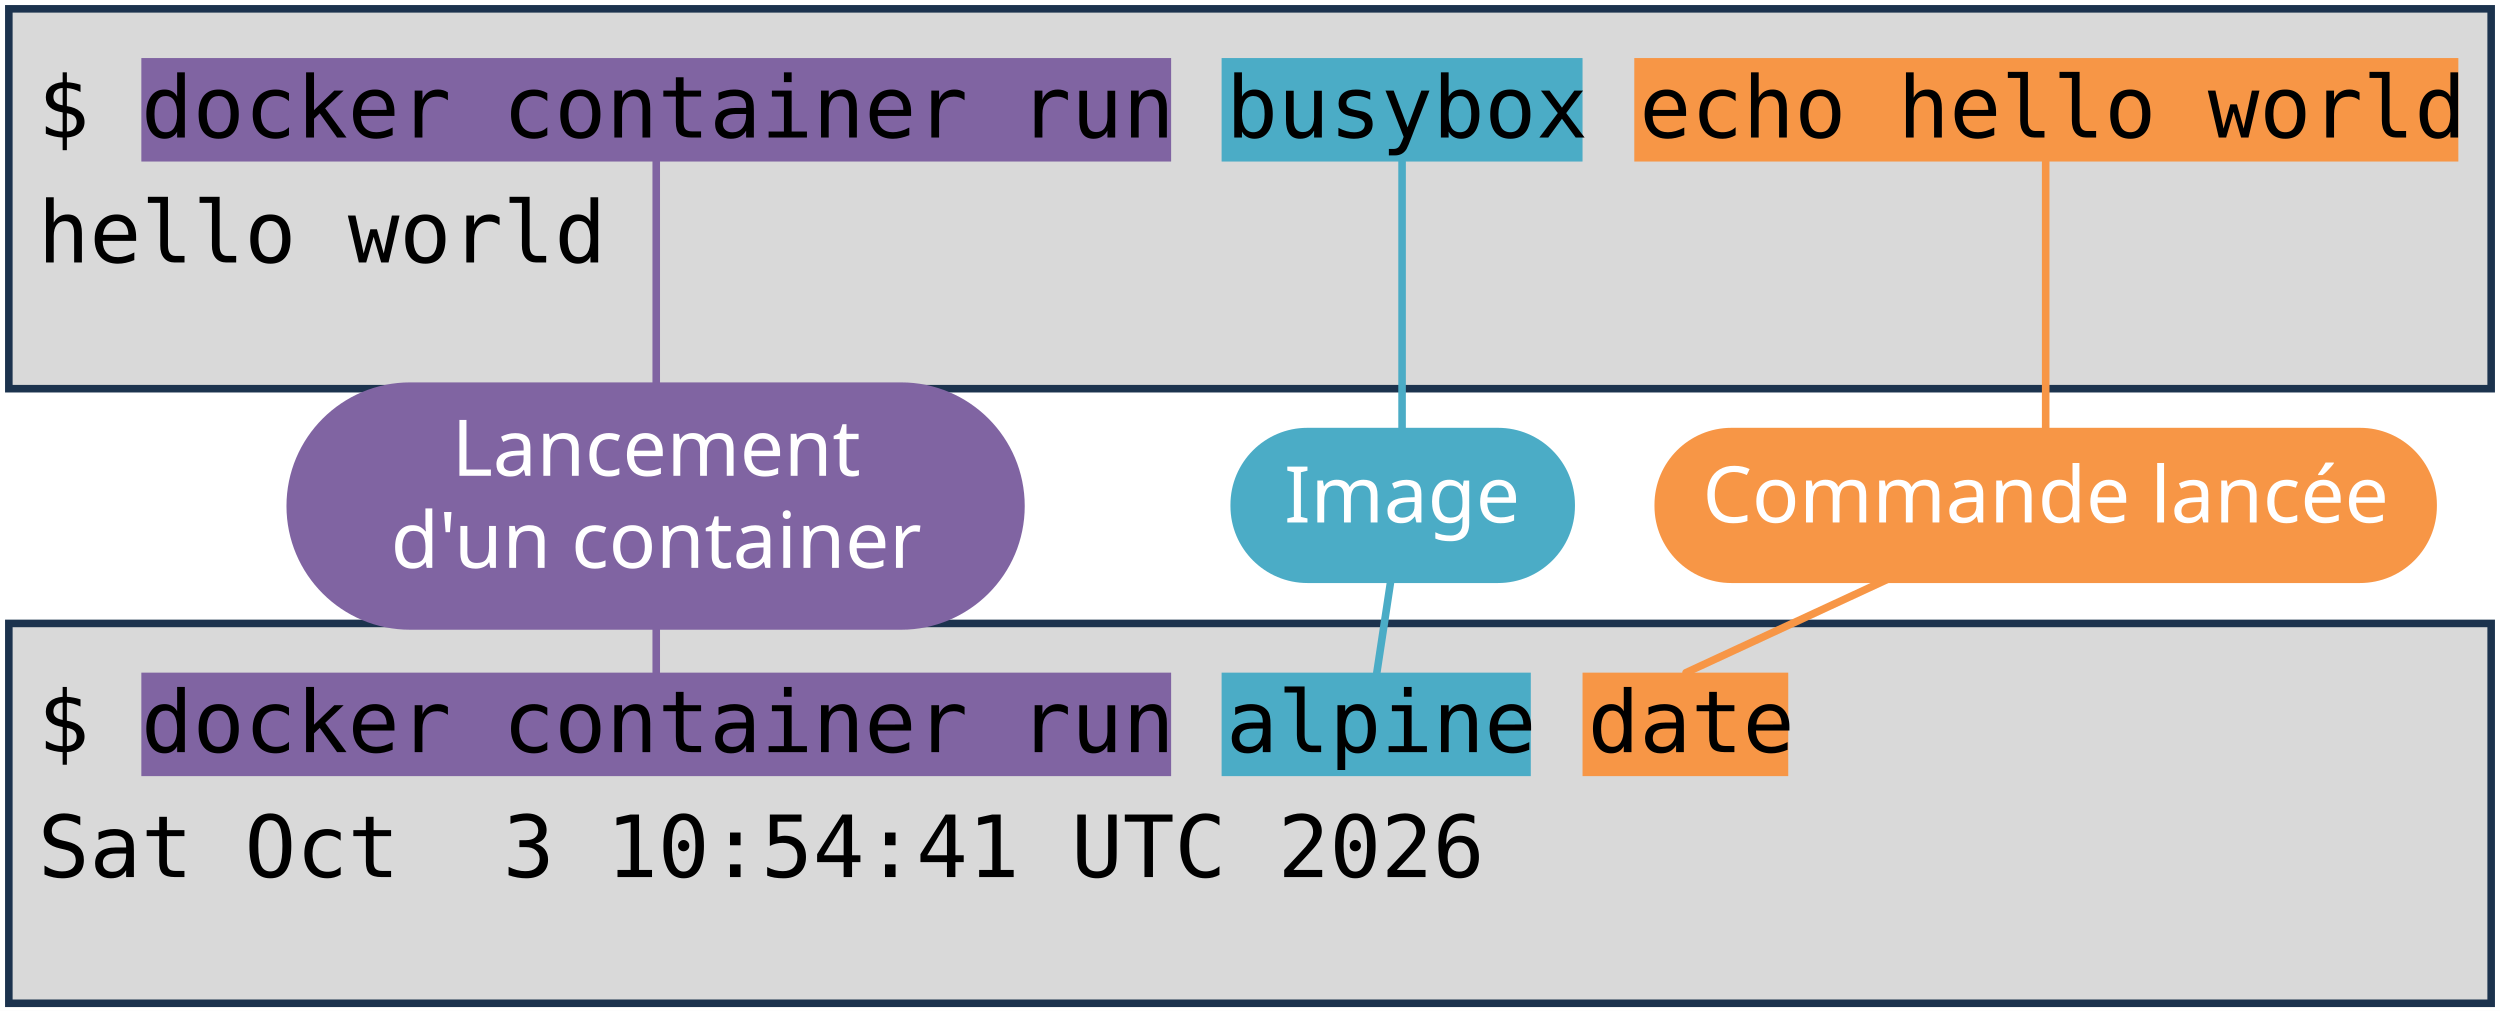
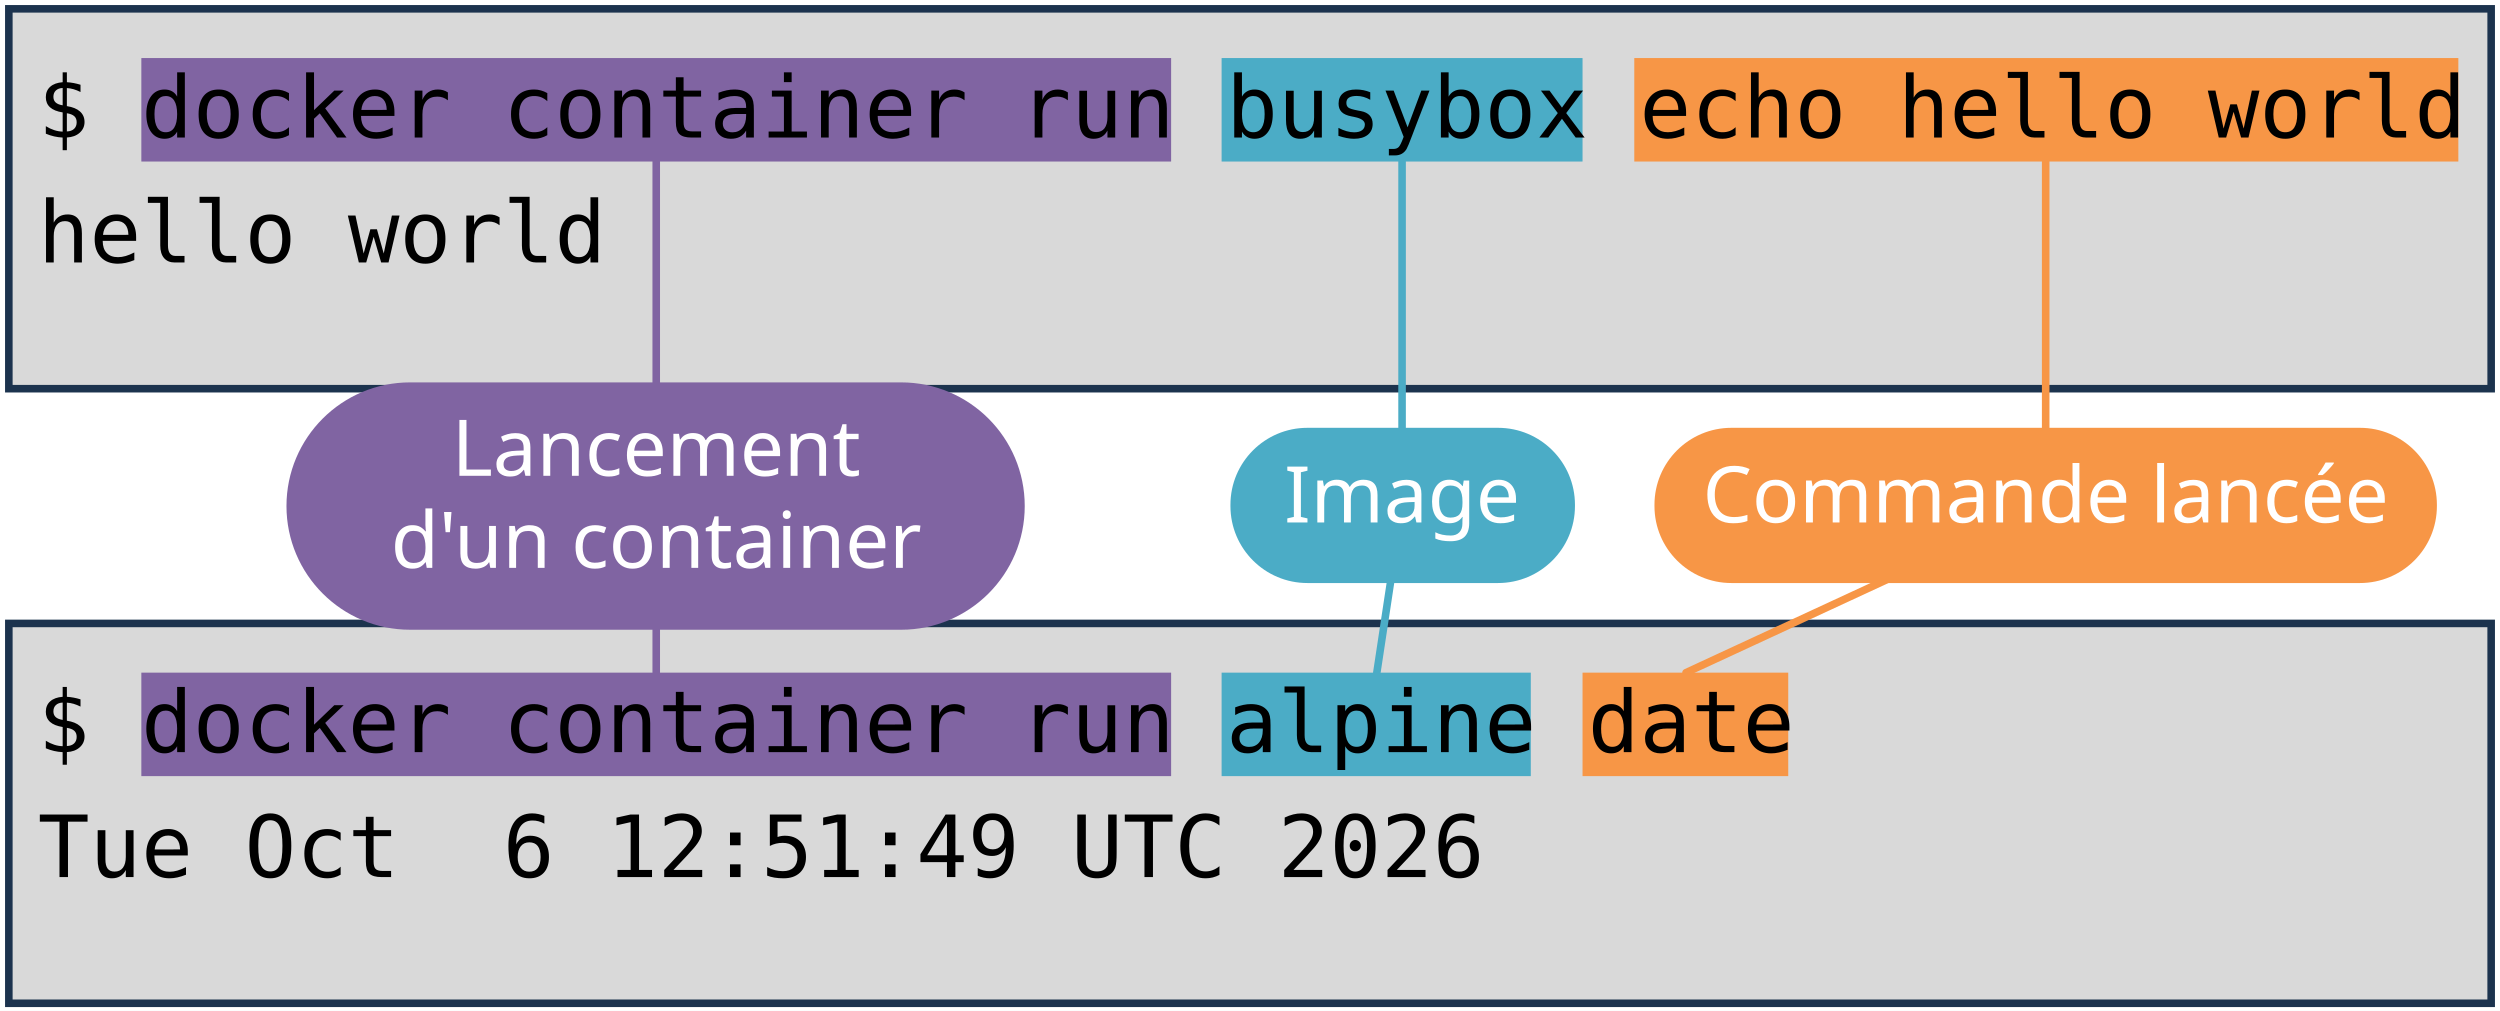
<svg xmlns="http://www.w3.org/2000/svg" viewBox="0 0 1981 801" width="1981" height="801" role="img" aria-label="Deux terminaux : docker container run busybox echo hello world, et docker container run alpine date. Annotations : lancement d'un container, image, commande lancée.">
  <style>
    .code { font-family: "DejaVu Sans Mono", Menlo, Consolas, monospace; font-size: 68px; fill: #000000; }
    .pill { font-family: "Trebuchet MS", "Century Gothic", Verdana, sans-serif; font-size: 62px; text-anchor: middle; }
  </style>
  <rect width="1981" height="801" fill="#FFFFFF" />
  <rect x="7" y="7" width="1967" height="301" fill="#D9D9D9" stroke="#1C334E" stroke-width="6" />
  <rect x="7" y="494" width="1967" height="301" fill="#D9D9D9" stroke="#1C334E" stroke-width="6" />
  <rect x="112" y="46" width="816" height="82" fill="#8064A2" />
  <rect x="112" y="533" width="816" height="82" fill="#8064A2" />
  <rect x="968" y="46" width="286" height="82" fill="#4BACC6" />
  <rect x="968" y="533" width="245" height="82" fill="#4BACC6" />
  <rect x="1295" y="46" width="653" height="82" fill="#F79646" />
  <rect x="1254" y="533" width="163" height="82" fill="#F79646" />
  <text x="30" y="109" class="code" xml:space="preserve">$ docker container run busybox echo hello world</text>
  <text x="30" y="208" class="code" xml:space="preserve">hello world</text>
  <text x="30" y="596" class="code" xml:space="preserve">$ docker container run alpine date</text>
-   <text x="30" y="695" class="code" xml:space="preserve">Sat Oct  3 10:54:41 UTC 2026</text>
+   <text x="30" y="695" class="code" xml:space="preserve">Tue Oct  6 12:51:49 UTC 2026</text>
  <path d="M 520 401 L 520 128" stroke="#8064A2" stroke-width="6" fill="none" stroke-linecap="round" />
  <path d="M 520 401 L 520 533" stroke="#8064A2" stroke-width="6" fill="none" stroke-linecap="round" />
  <rect x="227" y="303" width="585" height="196" rx="98" fill="#8064A2" />
  <text x="520" y="377" class="pill" fill="#FFFFFF">Lancement</text>
  <text x="520" y="450" class="pill" fill="#FFFFFF">d'un container</text>
  <path d="M 1111 401 L 1111 128" stroke="#4BACC6" stroke-width="6" fill="none" stroke-linecap="round" />
  <path d="M 1111 401 L 1091 533" stroke="#4BACC6" stroke-width="6" fill="none" stroke-linecap="round" />
  <rect x="975" y="339" width="273" height="123" rx="61" fill="#4BACC6" />
  <text x="1111" y="414" class="pill" fill="#FFFFFF">Image</text>
  <path d="M 1621 401 L 1621 128" stroke="#F79646" stroke-width="6" fill="none" stroke-linecap="round" />
  <path d="M 1621 401 L 1336 533" stroke="#F79646" stroke-width="6" fill="none" stroke-linecap="round" />
  <rect x="1311" y="339" width="620" height="123" rx="61" fill="#F79646" />
  <text x="1621" y="414" class="pill" fill="#FFFFFF">Commande lancée</text>
</svg>
